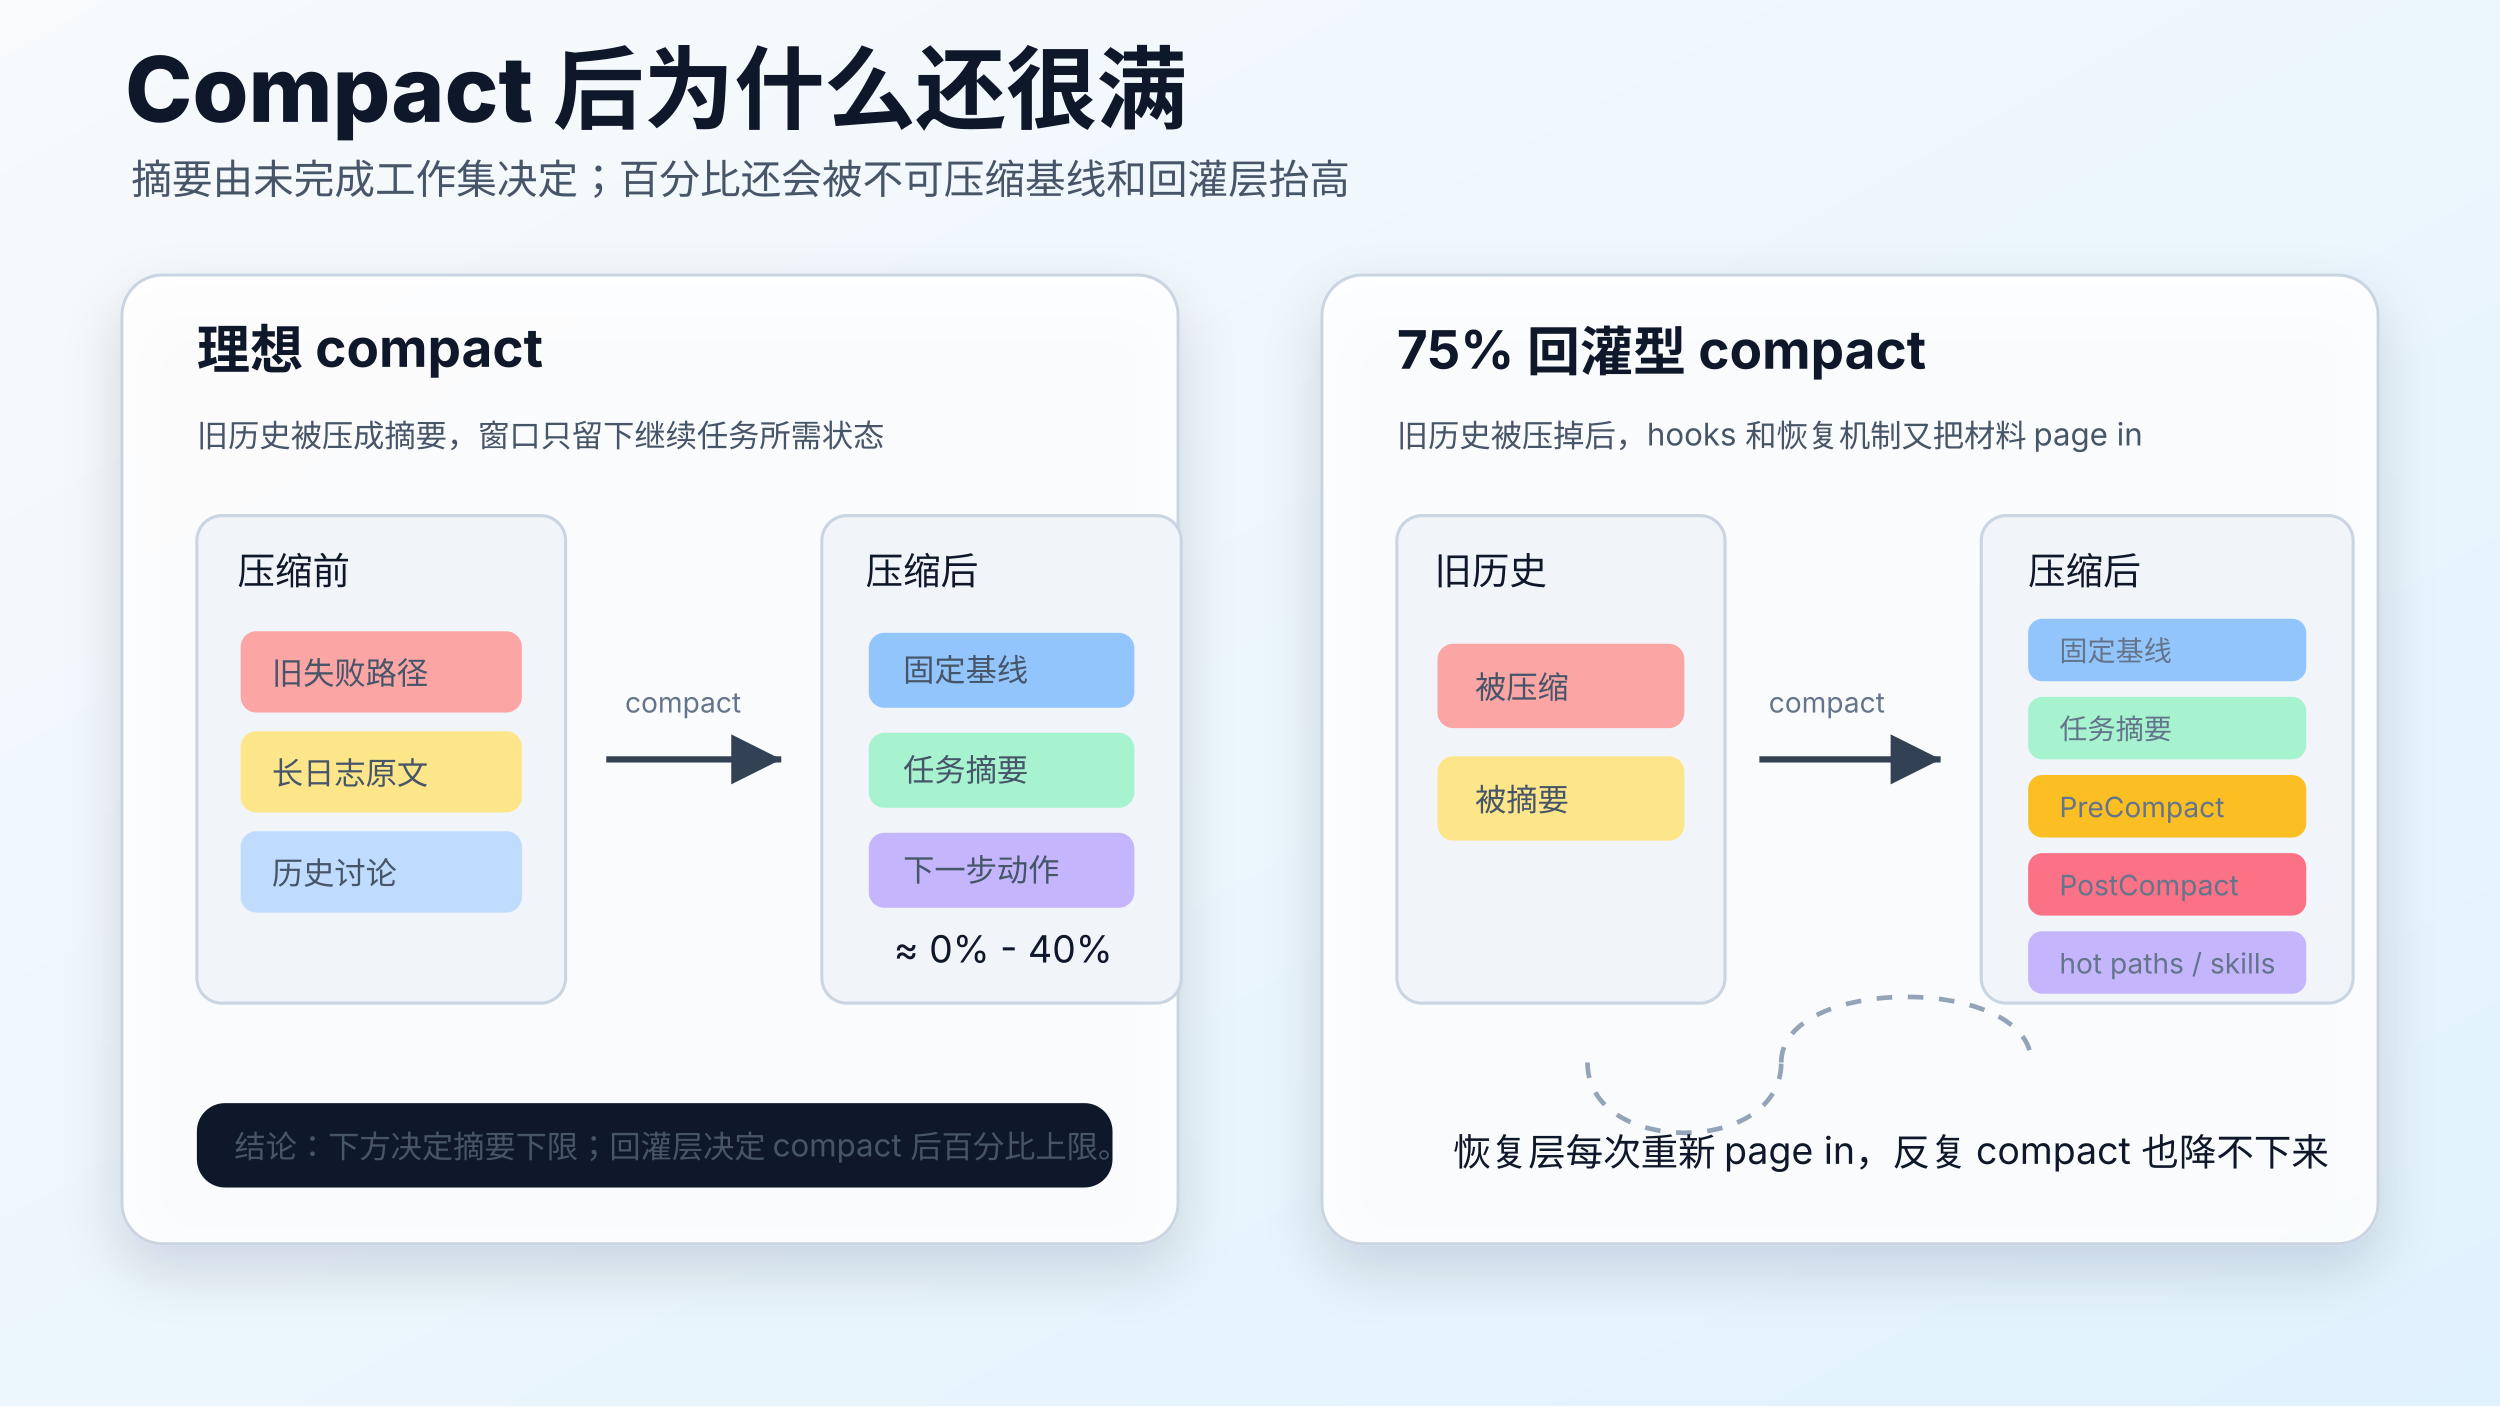
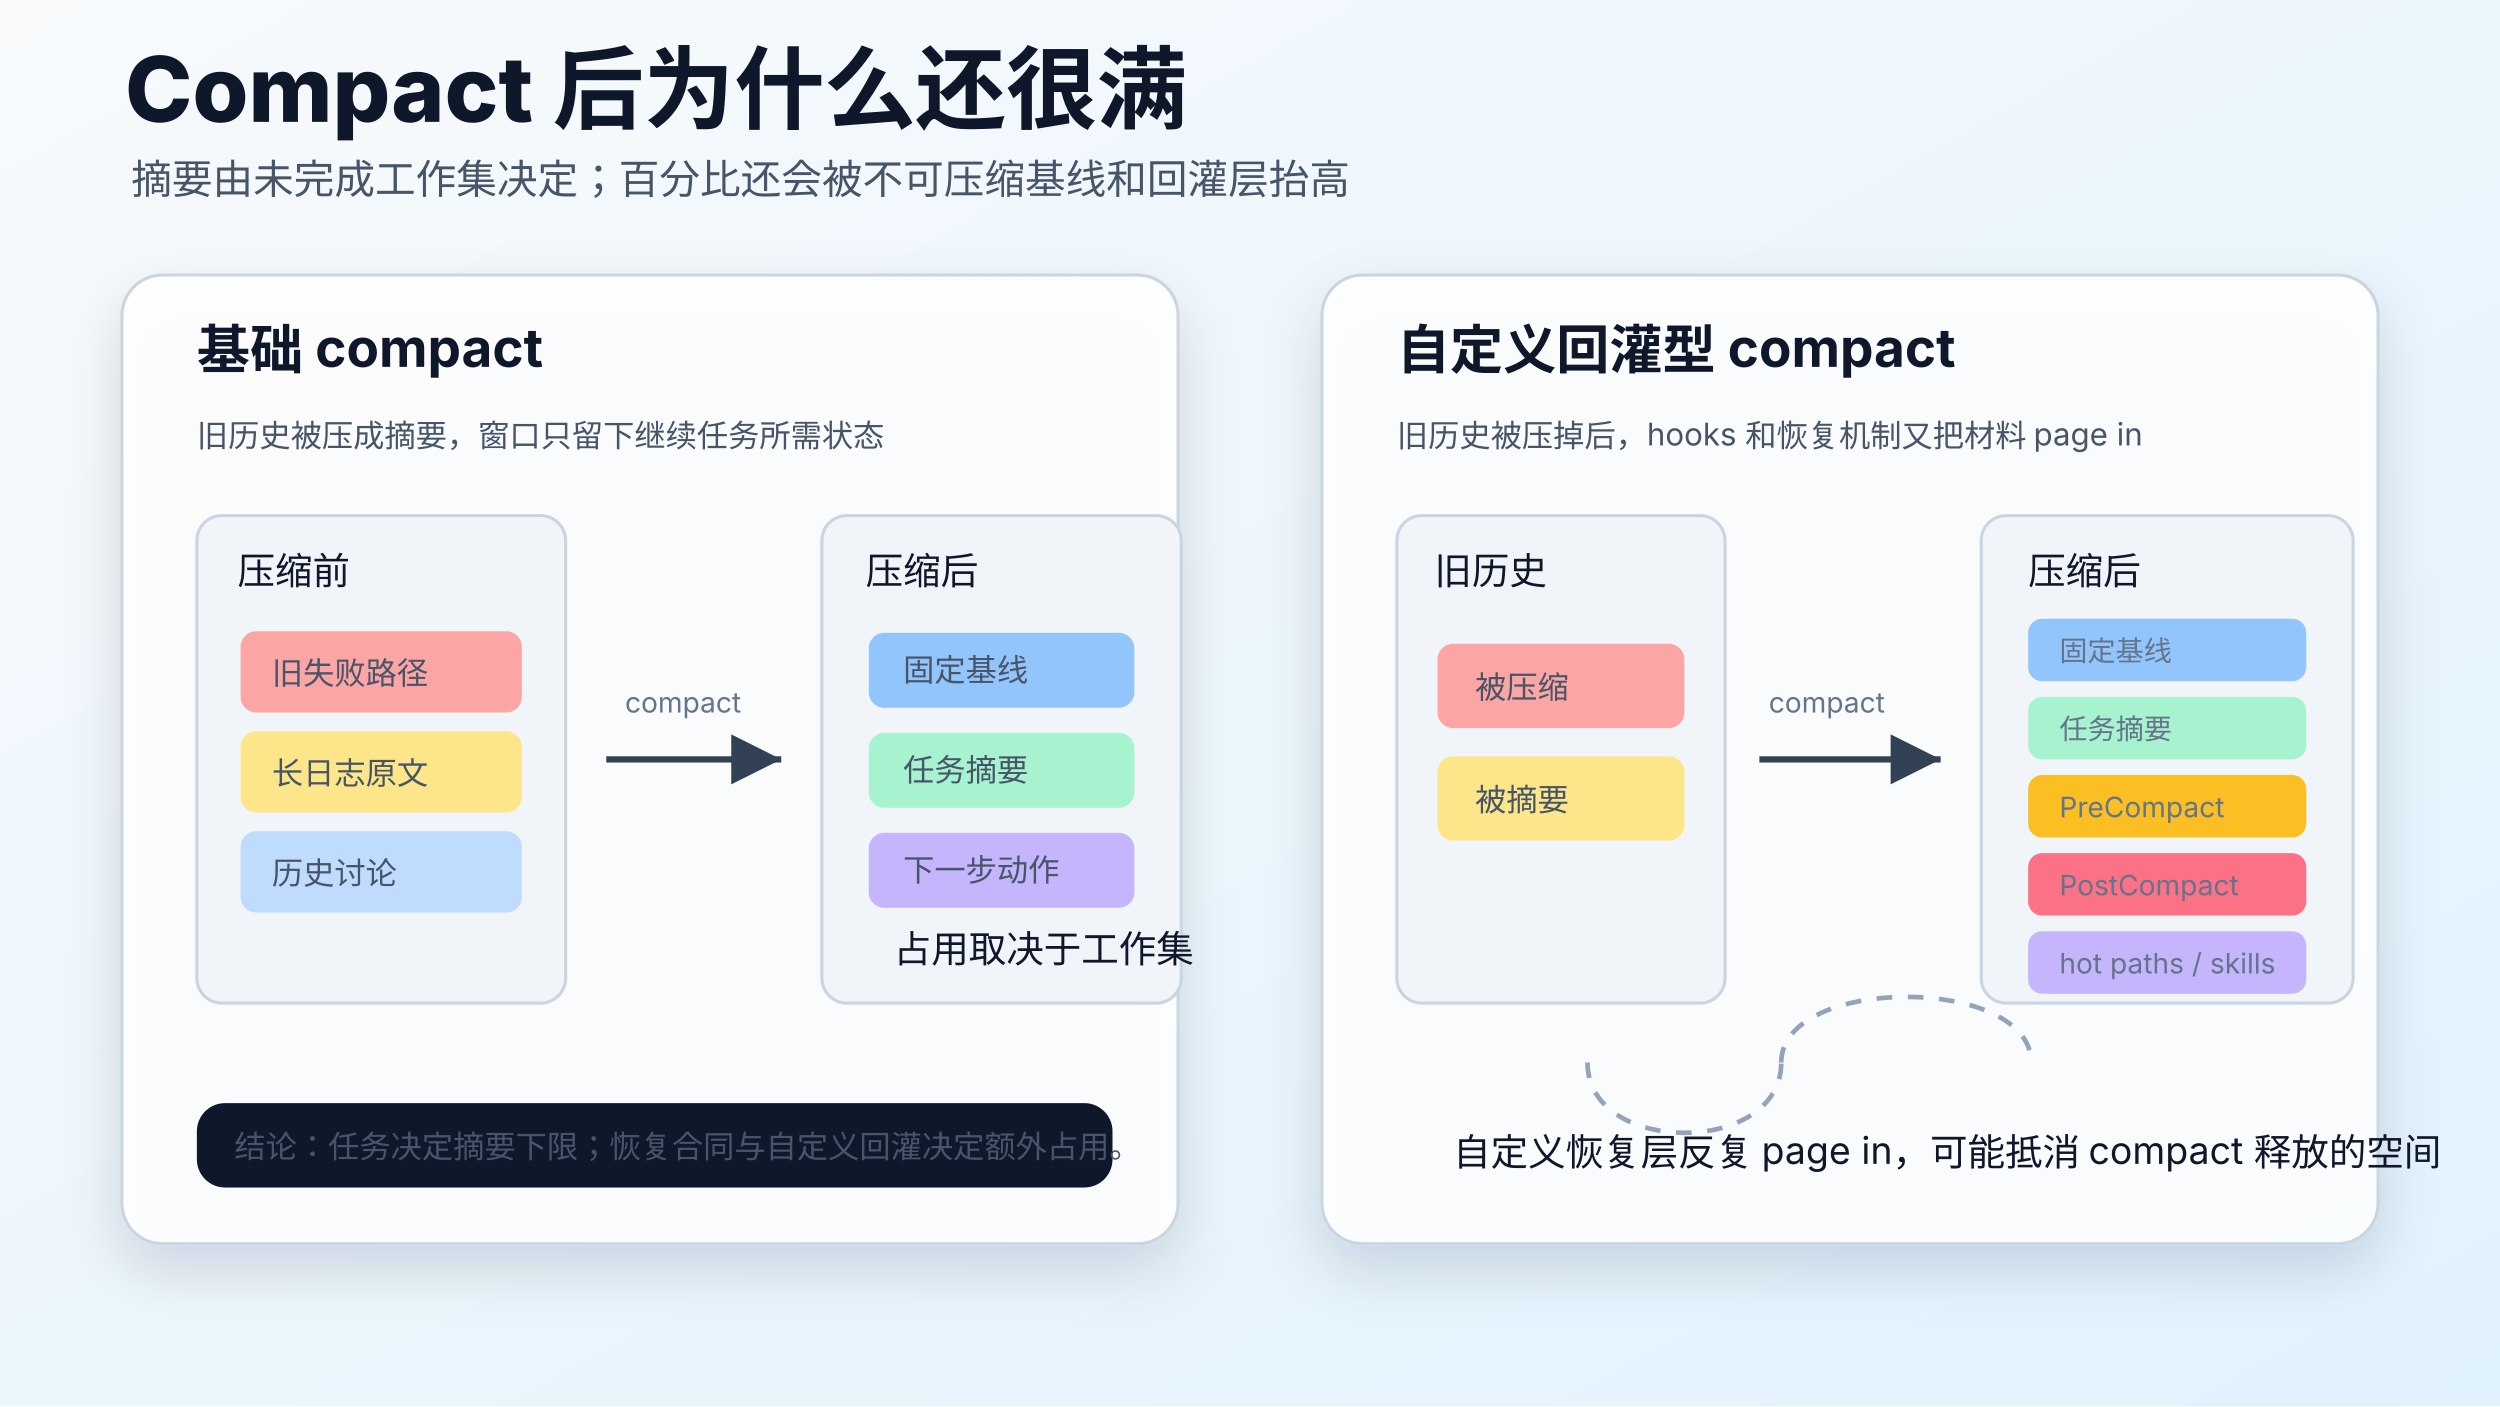
<svg xmlns="http://www.w3.org/2000/svg" width="1600" height="900" viewBox="0 0 1600 900" role="img" aria-labelledby="title desc">
  <defs>
    <linearGradient id="bg" x1="0" y1="0" x2="1" y2="1">
      <stop offset="0" stop-color="#F8FAFC" />
      <stop offset="1" stop-color="#E0F2FE" />
    </linearGradient>
    <filter id="cardShadow" x="-10%" y="-10%" width="120%" height="130%">
      <feDropShadow dx="0" dy="16" stdDeviation="18" flood-color="#0F172A" flood-opacity="0.16" />
    </filter>
    <marker id="arrow" markerWidth="12" markerHeight="12" refX="10" refY="6" orient="auto" markerUnits="strokeWidth">
      <path d="M2,2 L10,6 L2,10 Z" fill="#334155" />
    </marker>
    <style>
      .title { font-family: Inter, ui-sans-serif, system-ui, -apple-system, BlinkMacSystemFont, "Segoe UI", sans-serif; font-size: 58px; font-weight: 780; fill: #0F172A; letter-spacing: 0; }
      .subtitle { font-family: Inter, ui-sans-serif, system-ui, -apple-system, BlinkMacSystemFont, "Segoe UI", sans-serif; font-size: 26px; fill: #475569; }
      .h { font-family: Inter, ui-sans-serif, system-ui, -apple-system, BlinkMacSystemFont, "Segoe UI", sans-serif; font-size: 34px; font-weight: 720; fill: #0F172A; letter-spacing: 0; }
      .label { font-family: Inter, ui-sans-serif, system-ui, -apple-system, BlinkMacSystemFont, "Segoe UI", sans-serif; font-size: 24px; fill: #0F172A; }
      .small { font-family: Inter, ui-sans-serif, system-ui, -apple-system, BlinkMacSystemFont, "Segoe UI", sans-serif; font-size: 20px; fill: #475569; }
      .tiny { font-family: Inter, ui-sans-serif, system-ui, -apple-system, BlinkMacSystemFont, "Segoe UI", sans-serif; font-size: 18px; fill: #64748B; }
      .card { fill: rgba(255,255,255,0.86); stroke: #CBD5E1; stroke-width: 2; }
      .slot { fill: #F1F5F9; stroke: #CBD5E1; stroke-width: 2; }
      .arrow { stroke: #334155; stroke-width: 4; fill: none; marker-end: url(#arrow); }
      .mutedLine { stroke: #94A3B8; stroke-width: 3; fill: none; stroke-dasharray: 10 10; }
    </style>
  </defs>
  <rect width="1600" height="900" fill="url(#bg)" />
  <text x="80" y="78" class="title">Compact 后为什么还很满</text>
  <text x="84" y="124" class="subtitle">摘要由未完成工作集决定；百分比还会被不可压缩基线和回灌层抬高</text>
  <g filter="url(#cardShadow)">
    <rect x="78" y="176" width="676" height="620" rx="26" class="card" />
    <rect x="846" y="176" width="676" height="620" rx="26" class="card" />
  </g>
-   <text x="126" y="236" class="h">理想 compact</text>
-   <text x="894" y="236" class="h">75% 回灌型 compact</text>
+   <text x="126" y="236" class="h">基础 compact</text>
+   <text x="894" y="236" class="h">自定义回灌型 compact</text>
  <text x="126" y="286" class="small">旧历史被压成摘要，窗口只留下继续任务所需状态</text>
  <text x="894" y="286" class="small">旧历史被压掉后，hooks 和恢复机制又把材料 page in</text>
  <g transform="translate(126 330)">
    <rect x="0" y="0" width="236" height="312" rx="16" class="slot" />
    <text x="26" y="44" class="label">压缩前</text>
    <rect x="28" y="74" width="180" height="52" rx="10" fill="#FCA5A5" />
    <text x="48" y="108" class="small">旧失败路径</text>
    <rect x="28" y="138" width="180" height="52" rx="10" fill="#FDE68A" />
    <text x="48" y="172" class="small">长日志原文</text>
    <rect x="28" y="202" width="180" height="52" rx="10" fill="#BFDBFE" />
    <text x="48" y="236" class="small">历史讨论</text>
    <path d="M262 156 C304 156 330 156 374 156" class="arrow" />
    <text x="274" y="126" class="tiny">compact</text>
    <rect x="400" y="0" width="230" height="312" rx="16" class="slot" />
    <text x="428" y="44" class="label">压缩后</text>
    <rect x="430" y="75" width="170" height="48" rx="10" fill="#93C5FD" />
    <text x="452" y="106" class="small">固定基线</text>
    <rect x="430" y="139" width="170" height="48" rx="10" fill="#A7F3D0" />
    <text x="452" y="170" class="small">任务摘要</text>
    <rect x="430" y="203" width="170" height="48" rx="10" fill="#C4B5FD" />
    <text x="452" y="234" class="small">下一步动作</text>
-     <text x="446" y="286" class="label">≈ 0% - 40%</text>
+     <text x="446" y="286" class="label">占用取决于工作集</text>
  </g>
  <g transform="translate(894 330)">
    <rect x="0" y="0" width="210" height="312" rx="16" class="slot" />
    <text x="24" y="44" class="label">旧历史</text>
    <rect x="26" y="82" width="158" height="54" rx="10" fill="#FCA5A5" />
    <text x="50" y="117" class="small">被压缩</text>
    <rect x="26" y="154" width="158" height="54" rx="10" fill="#FDE68A" />
    <text x="50" y="189" class="small">被摘要</text>
    <path d="M232 156 C274 156 304 156 348 156" class="arrow" />
    <text x="238" y="126" class="tiny">compact</text>
    <rect x="374" y="0" width="238" height="312" rx="16" class="slot" />
    <text x="404" y="44" class="label">压缩后</text>
    <rect x="404" y="66" width="178" height="40" rx="9" fill="#93C5FD" />
    <text x="424" y="93" class="tiny">固定基线</text>
    <rect x="404" y="116" width="178" height="40" rx="9" fill="#A7F3D0" />
    <text x="424" y="143" class="tiny">任务摘要</text>
    <rect x="404" y="166" width="178" height="40" rx="9" fill="#FBBF24" />
    <text x="424" y="193" class="tiny">PreCompact</text>
    <rect x="404" y="216" width="178" height="40" rx="9" fill="#FB7185" />
    <text x="424" y="243" class="tiny">PostCompact</text>
    <rect x="404" y="266" width="178" height="40" rx="9" fill="#C4B5FD" />
    <text x="424" y="293" class="tiny">hot paths / skills</text>
  </g>
  <g transform="translate(930 680)">
    <path d="M86 0 C86 60 210 60 210 0" class="mutedLine" />
    <path d="M210 0 C210 -56 370 -56 370 0" class="mutedLine" />
-     <text x="0" y="66" class="label">恢复层每次重新 page in，反复 compact 也降不下来</text>
+     <text x="0" y="66" class="label">自定义恢复层反复 page in，可能抵消 compact 释放的空间</text>
  </g>
  <g transform="translate(126 706)">
    <rect x="0" y="0" width="586" height="54" rx="18" fill="#0F172A" />
-     <text x="24" y="35" class="small" fill="#E2E8F0">结论：下方决定摘要下限；回灌层决定 compact 后百分比上限。</text>
+     <text x="24" y="35" class="small" fill="#E2E8F0">结论：任务决定摘要下限；恢复合同与自定义回灌决定额外占用。</text>
  </g>
</svg>
